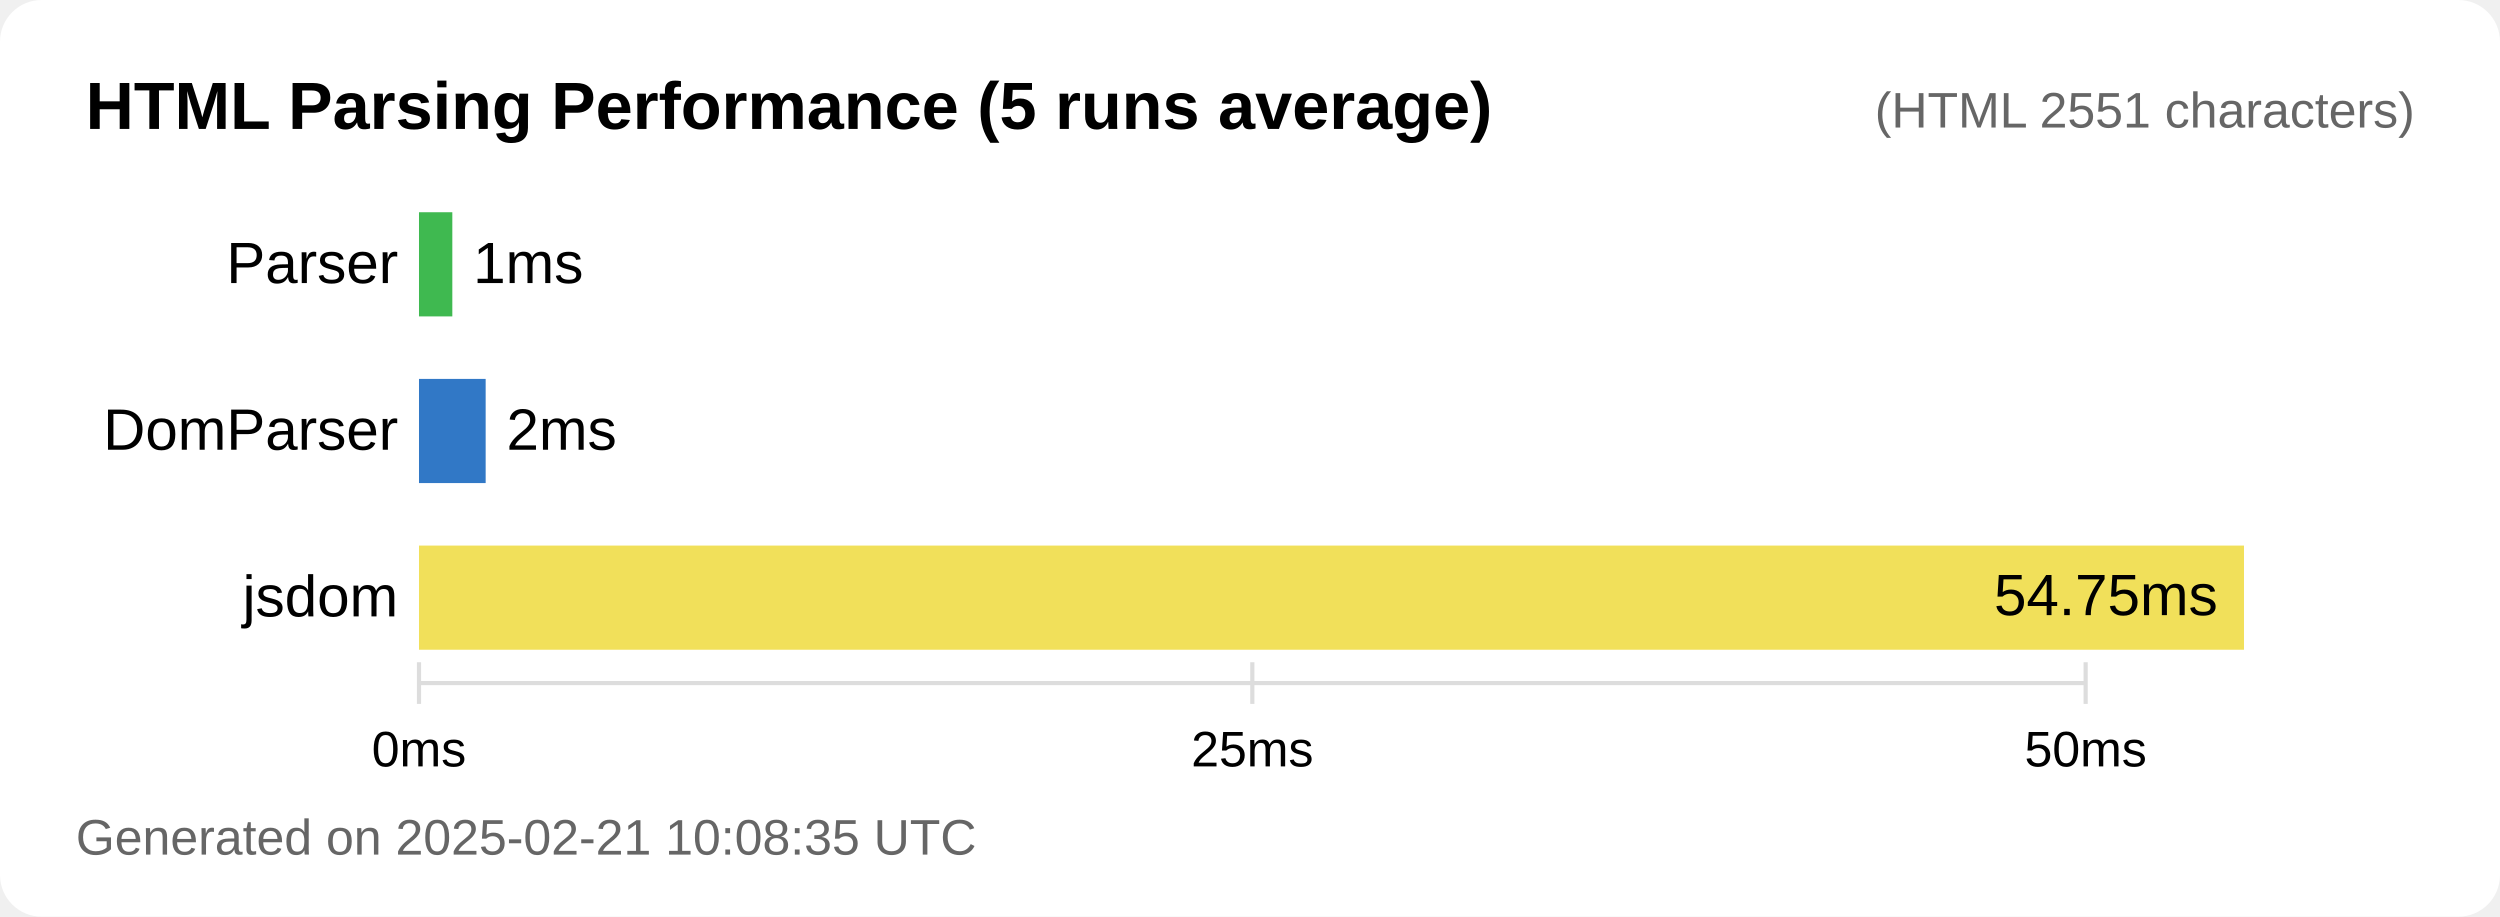
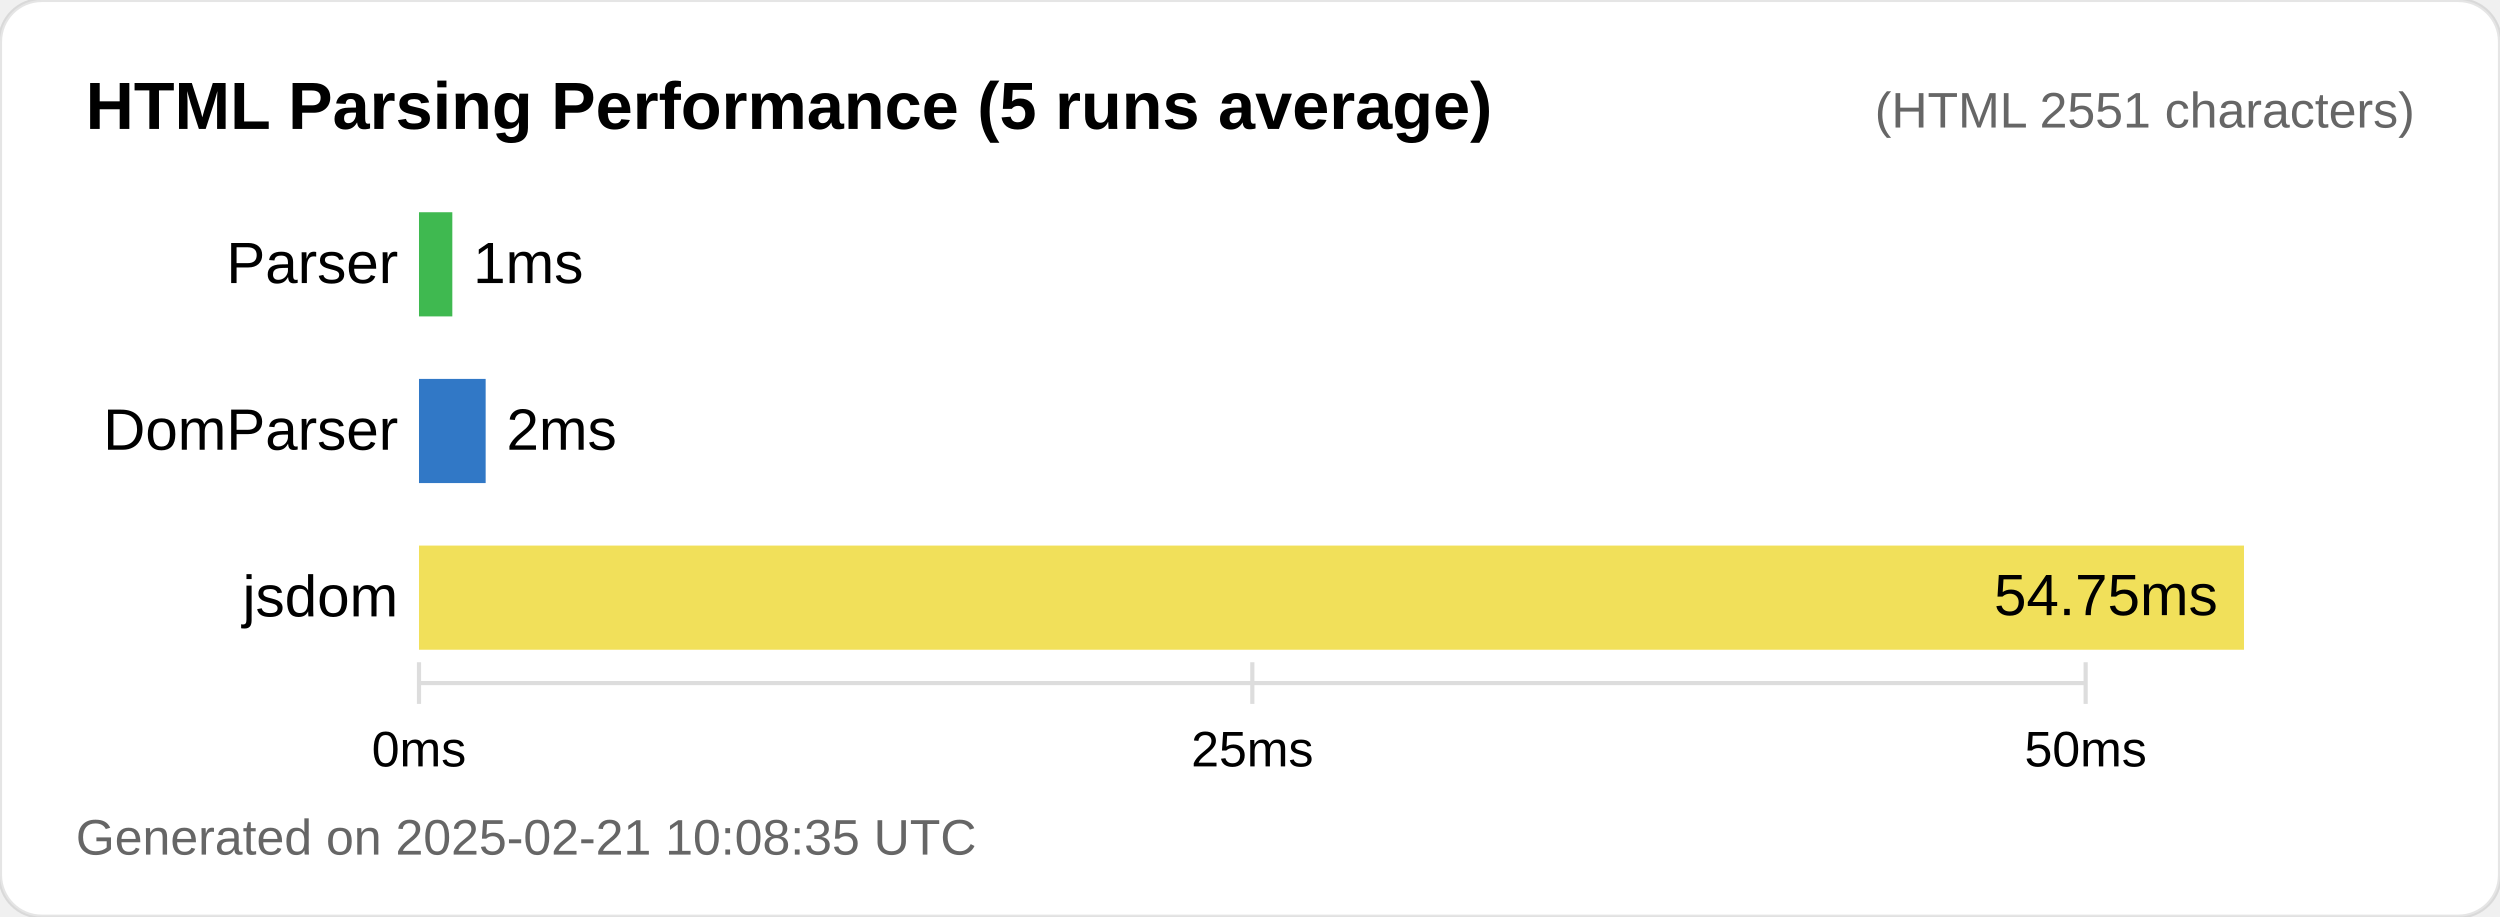
<svg xmlns="http://www.w3.org/2000/svg" viewBox="0 0 600 220">
-   <rect width="600" height="220" fill="#ffffff" x="0" y="0" style="" rx="10" />
+   <rect width="600" height="220" fill="#ffffff" stroke-width="1px" stroke="rgba(125,125,125,0.2)" x="0" y="0" style="" rx="10" />
  <text x="20.554" y="30.937" font-family="Arial, sans-serif" font-size="16" font-weight="bold" style="white-space: pre; font-size: 16px;">HTML Parsing Performance (5 runs average)</text>
  <g transform="matrix(1, 0, 0, 1, 100.5579, 50.93713)">
    <g transform="translate(0, 0)">
      <rect x="0" y="0" width="8" height="25" fill="#3fb950" />
      <text x="-5" y="17" font-family="Arial, sans-serif" font-size="14" text-anchor="end" style="white-space: pre;">Parser</text>
      <text x="13" y="17" font-family="Arial, sans-serif" font-size="14" style="white-space: pre;">1ms</text>
    </g>
    <g transform="translate(0, 40)">
      <rect x="0" y="0" width="16" height="25" fill="#3178c6" />
      <text x="-5" y="17" font-family="Arial, sans-serif" font-size="14" text-anchor="end" style="white-space: pre;">DomParser</text>
      <text x="21" y="17" font-family="Arial, sans-serif" font-size="14" style="white-space: pre;">2ms</text>
    </g>
    <g transform="translate(0, 80)">
      <rect x="0" y="0" width="438" height="25" fill="#f1e05a" />
      <text x="-5" y="17" font-family="Arial, sans-serif" font-size="14" text-anchor="end" style="white-space: pre;">jsdom</text>
      <text x="378.001" y="16.694" font-family="Arial, sans-serif" font-size="14" style="white-space: pre; font-size: 14px;">54.75ms</text>
    </g>
  </g>
  <text x="18.198" y="205.098" font-family="Arial, sans-serif" font-size="12" fill="#666" style="white-space: pre; font-size: 12px;">Generated on 2025-02-21 10:08:35 UTC</text>
  <g transform="matrix(1, 0, 0, 1, 100.5579, 163.9371)">
    <line x1="0" y1="0" x2="400" y2="0" stroke="#ddd" stroke-width="1" />
    <g>
      <line x1="0" y1="-5" x2="0" y2="5" stroke="#ddd" stroke-width="1" />
      <text x="0" y="20" font-family="Arial, sans-serif" font-size="12" text-anchor="middle" style="white-space: pre;">0ms</text>
    </g>
    <g transform="translate(200, 0)">
      <line x1="0" y1="-5" x2="0" y2="5" stroke="#ddd" stroke-width="1" />
      <text x="0" y="20" font-family="Arial, sans-serif" font-size="12" text-anchor="middle" style="white-space: pre;">25ms</text>
    </g>
    <g transform="translate(400, 0)">
      <line x1="0" y1="-5" x2="0" y2="5" stroke="#ddd" stroke-width="1" />
      <text x="0" y="20" font-family="Arial, sans-serif" font-size="12" text-anchor="middle" style="white-space: pre;">50ms</text>
    </g>
  </g>
  <text x="449.949" y="30.608" font-family="Arial, sans-serif" font-size="12" fill="#666" style="white-space: pre; font-size: 12px;">(HTML 2551 characters)</text>
</svg>
